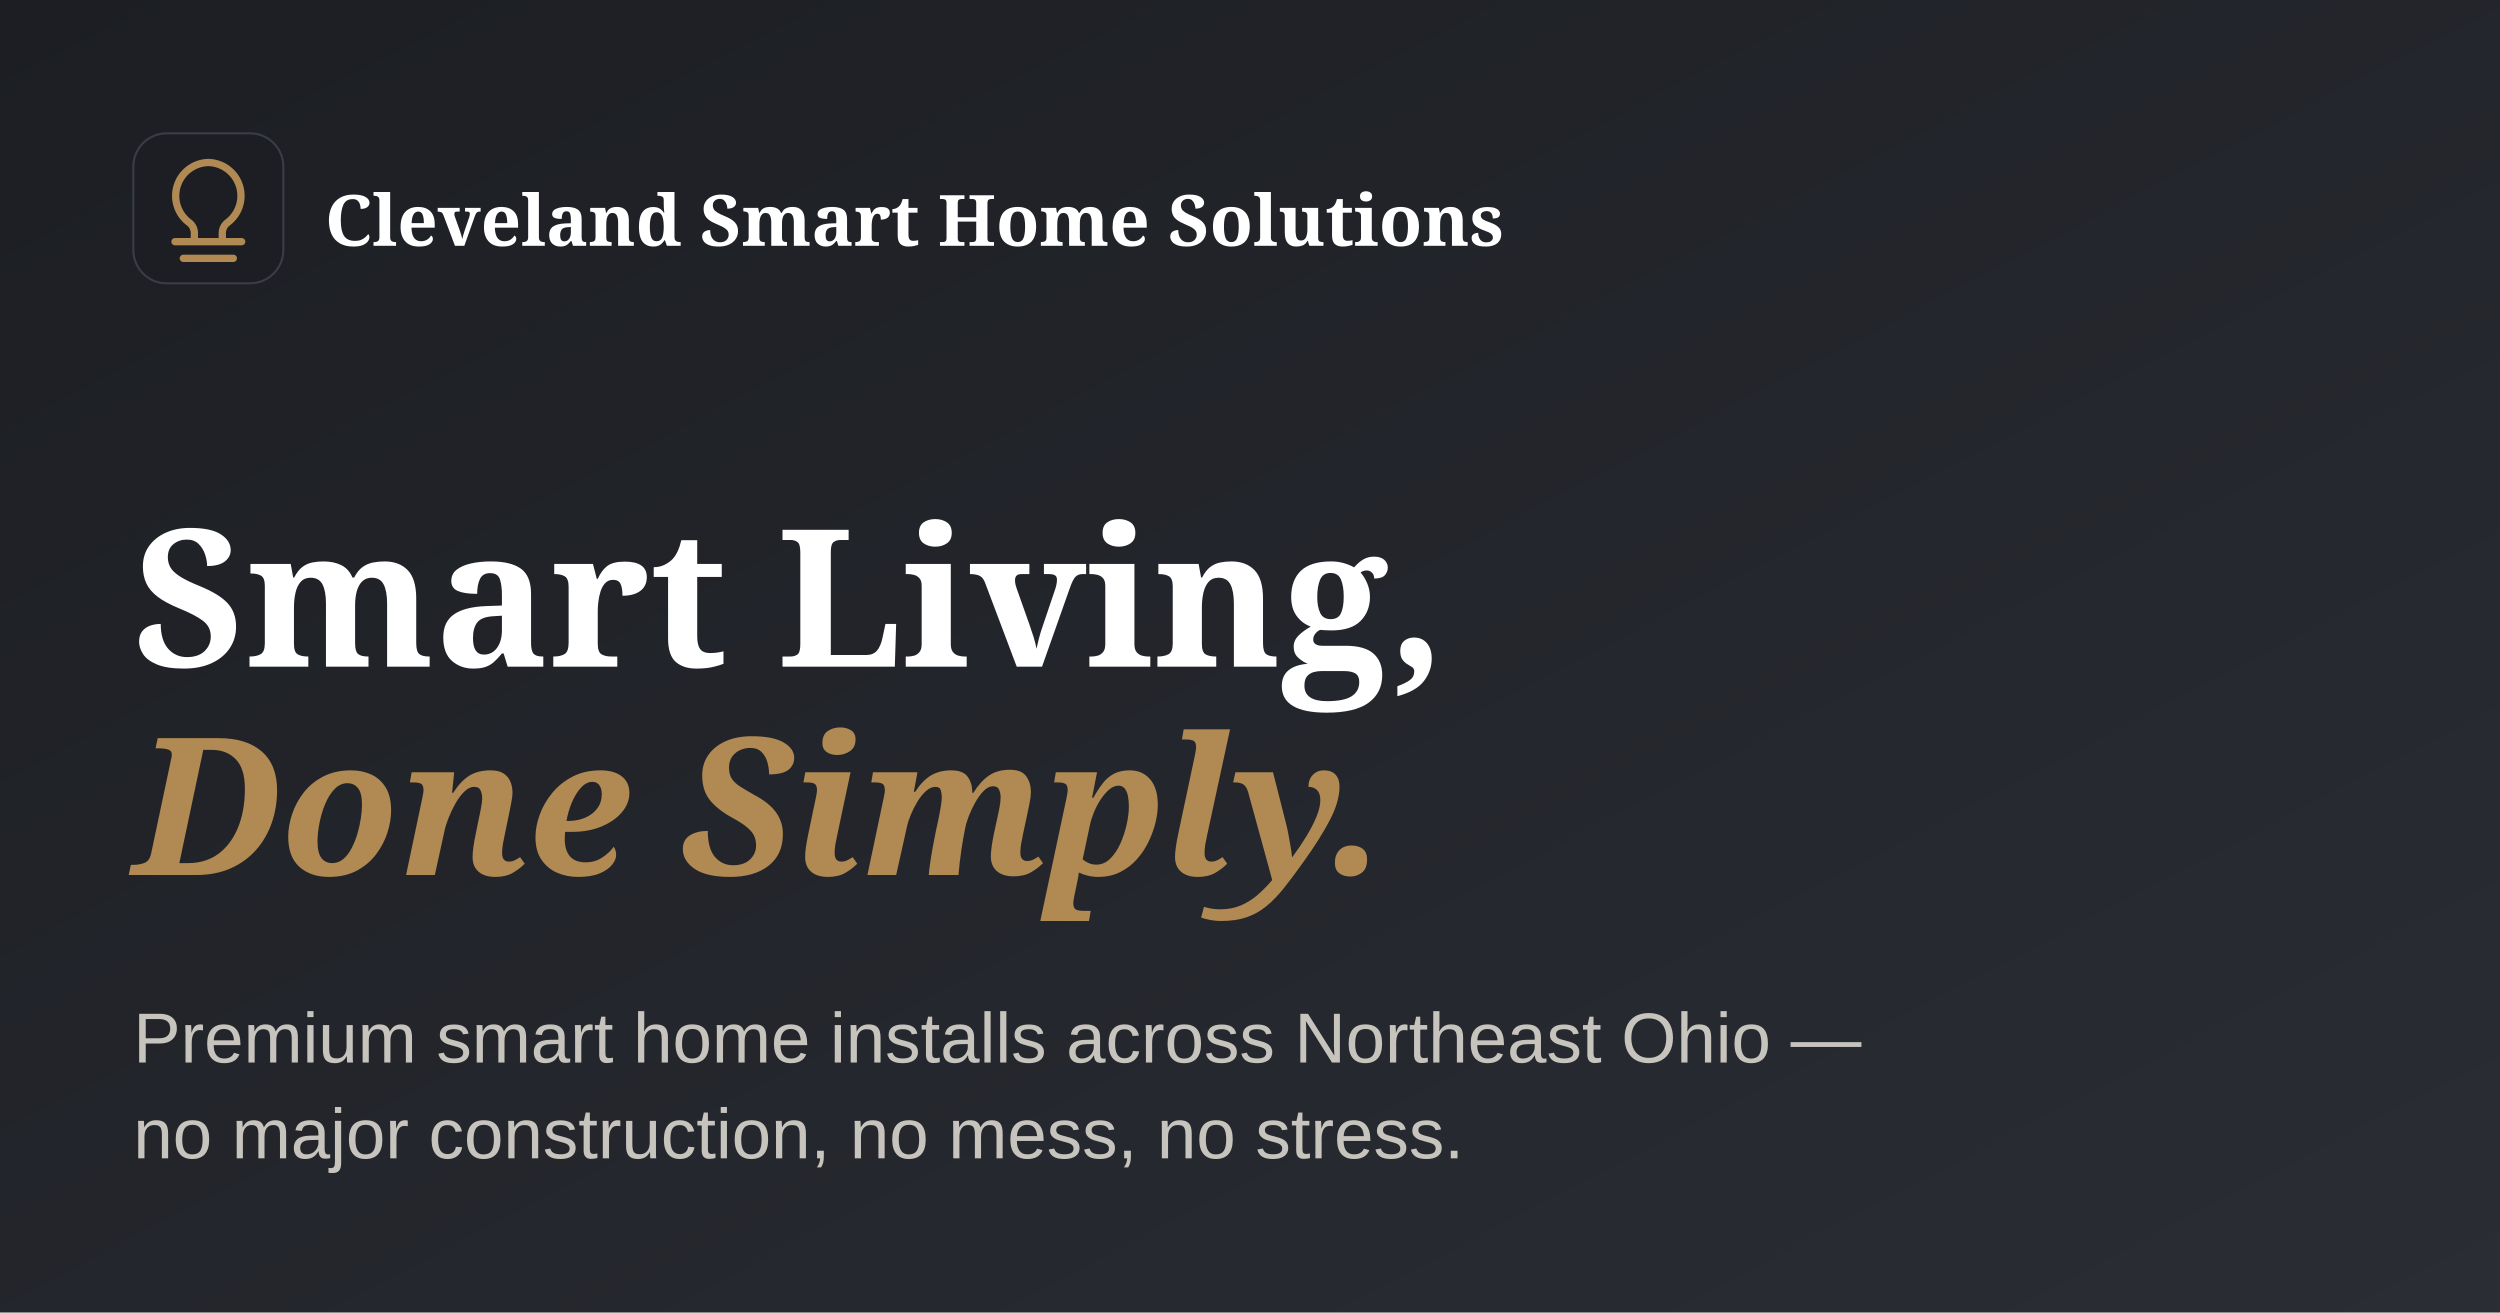
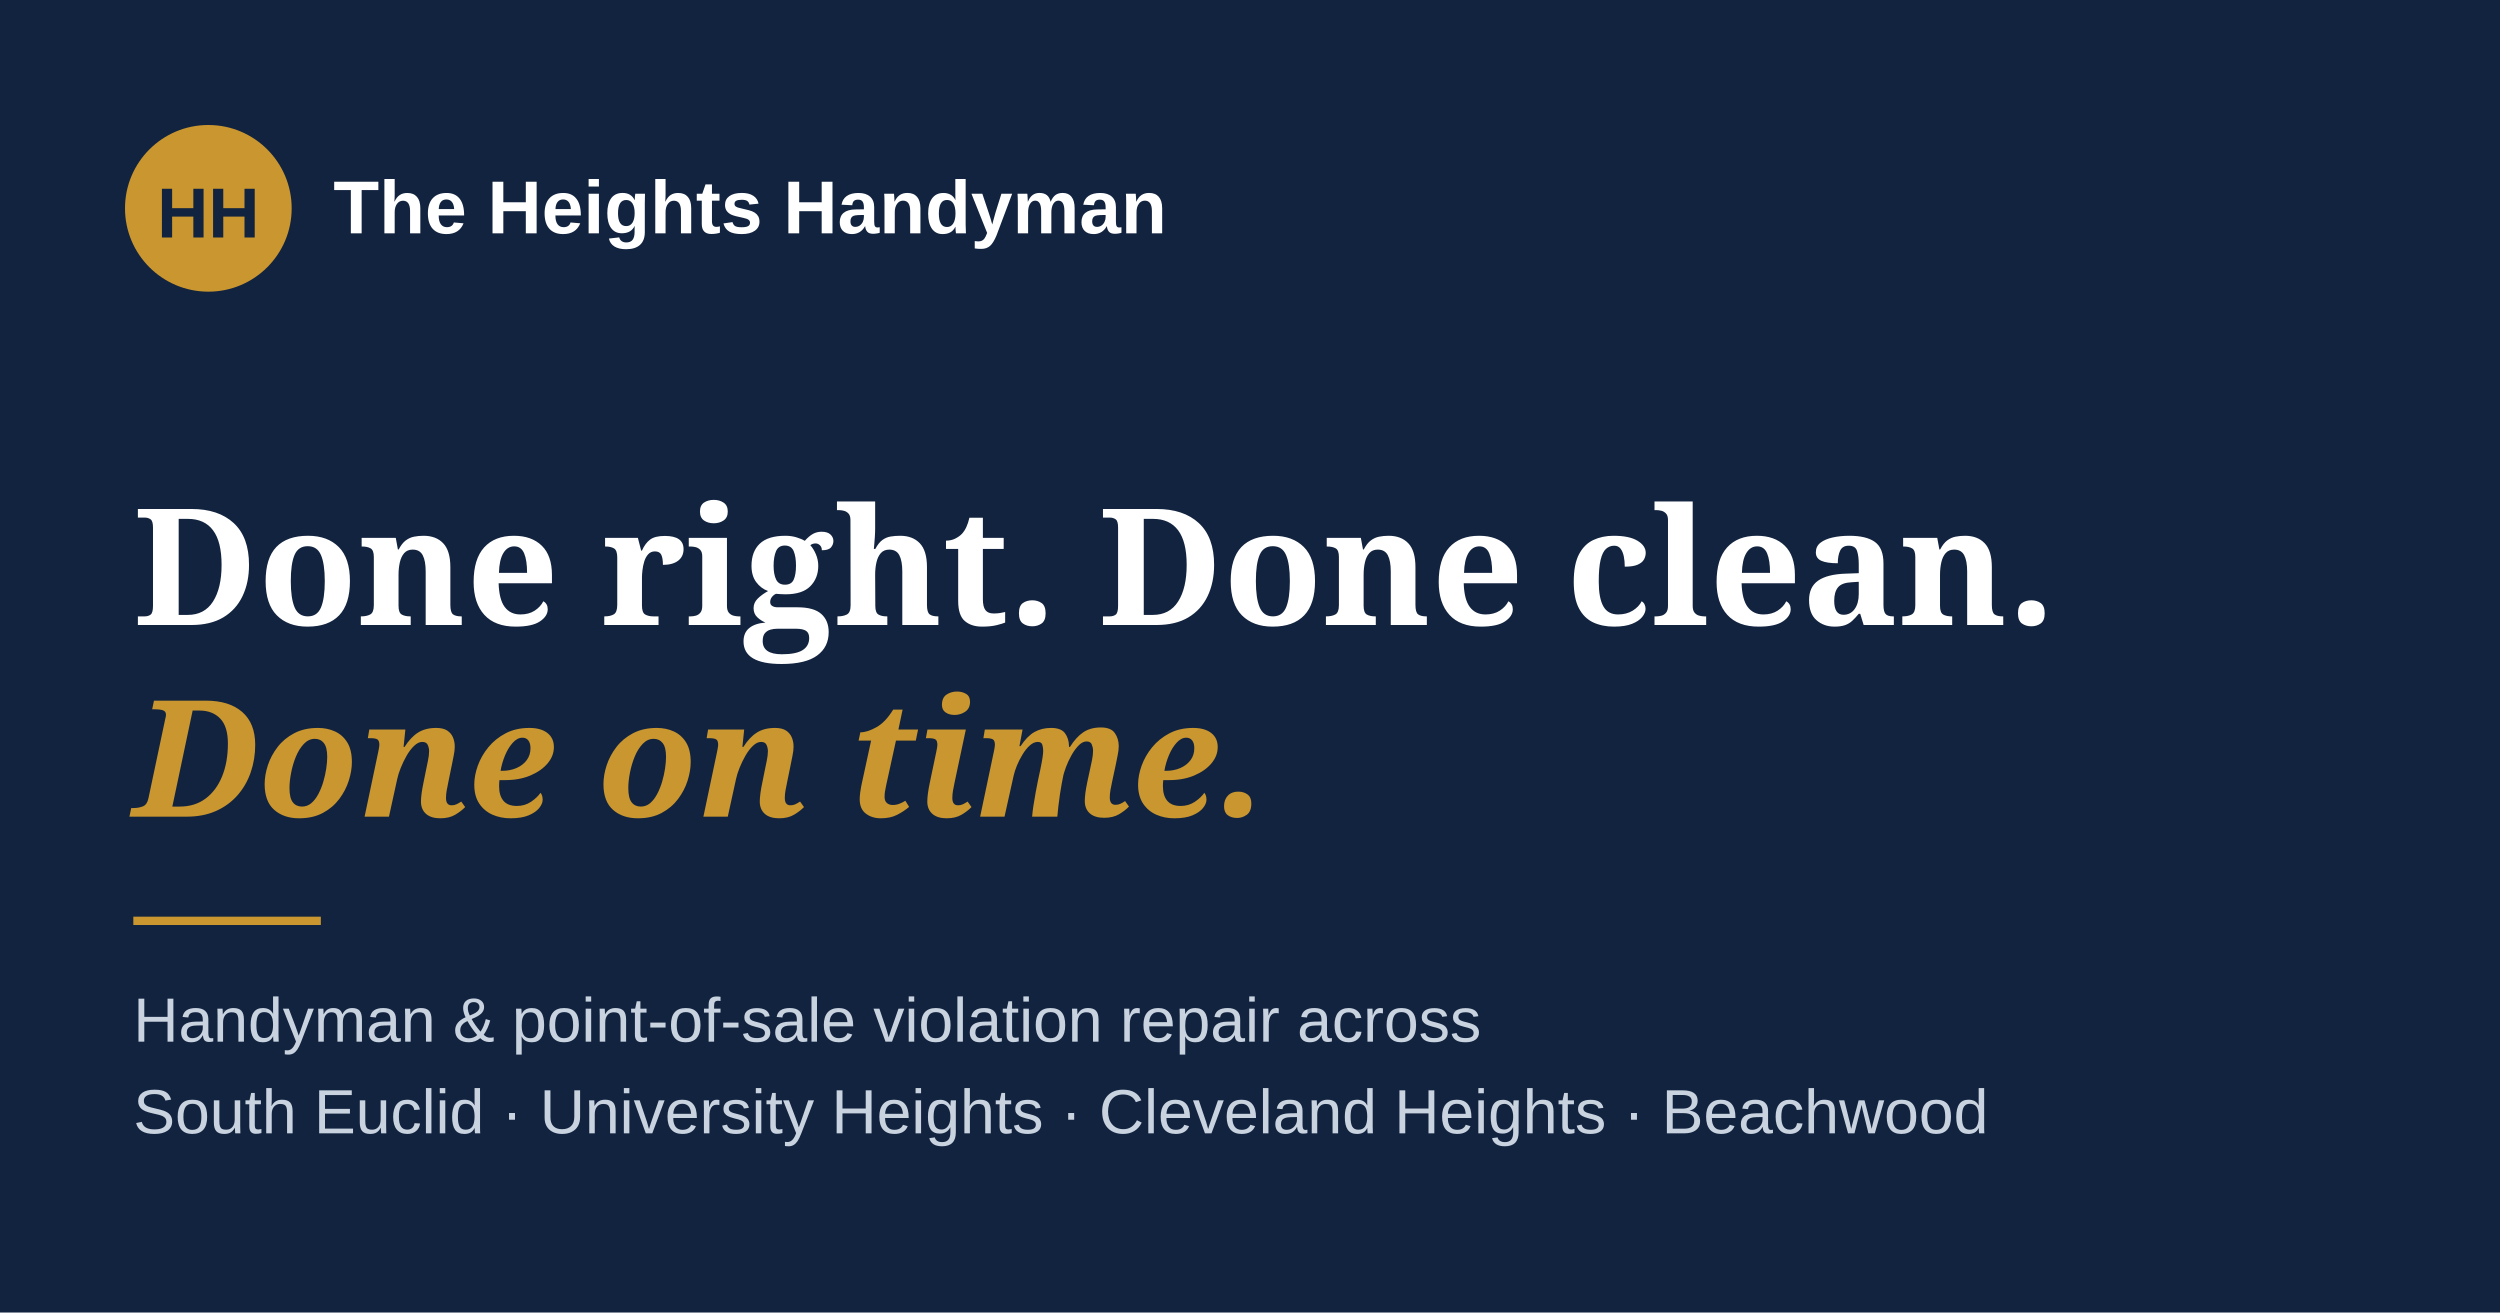
<svg xmlns="http://www.w3.org/2000/svg" viewBox="0 0 1200 630" width="1200" height="630">
-   <defs>
-     <linearGradient id="bg" x1="0" y1="0" x2="1" y2="1">
-       <stop offset="0" stop-color="#1c1e23" />
-       <stop offset="1" stop-color="#2a2d34" />
-     </linearGradient>
-   </defs>
-   <rect width="1200" height="630" fill="url(#bg)" />
-   <rect x="64" y="64" width="72" height="72" rx="16" fill="#1c1e23" stroke="#3a3d44" />
-   <path d="M84 116h32M88 124h24M100 78a16 16 0 0 0-9 29c1.4 1.1 2.3 3 2.3 4.8V116h13.4v-4.2c0-1.8.9-3.7 2.3-4.8A16 16 0 0 0 100 78Z" fill="none" stroke="#b08a52" stroke-width="3.5" stroke-linecap="round" stroke-linejoin="round" />
-   <text x="156" y="118" font-family="Georgia, serif" font-size="34" fill="#ffffff" font-weight="600">Cleveland Smart Home Solutions</text>
-   <text x="64" y="320" font-family="Georgia, serif" font-size="92" fill="#ffffff" font-weight="600">Smart Living,</text>
-   <text x="64" y="420" font-family="Georgia, serif" font-size="92" fill="#b08a52" font-weight="600" font-style="italic">Done Simply.</text>
-   <text x="64" y="510" font-family="Arial, sans-serif" font-size="34" fill="#c7c4bd">Premium smart home installs across Northeast Ohio —</text>
-   <text x="64" y="556" font-family="Arial, sans-serif" font-size="34" fill="#c7c4bd">no major construction, no mess, no stress.</text>
+   <rect width="1200" height="630" fill="#12233F" />
+   <circle cx="100" cy="100" r="40" fill="#C9962F" />
+   <text x="100" y="114" text-anchor="middle" font-family="'Manrope', Arial, sans-serif" font-size="34" font-weight="800" fill="#12233F">HH</text>
+   <text x="160" y="112" font-family="'Manrope', Arial, sans-serif" font-size="36" fill="#ffffff" font-weight="800">The Heights Handyman</text>
+   <text x="64" y="300" font-family="Georgia, serif" font-size="78" fill="#ffffff" font-weight="600">Done right. Done clean.</text>
+   <text x="64" y="392" font-family="Georgia, serif" font-size="78" fill="#C9962F" font-weight="600" font-style="italic">Done on time.</text>
+   <rect x="64" y="440" width="90" height="4" fill="#C9962F" />
+   <text x="64" y="500" font-family="Arial, sans-serif" font-size="30" fill="#c9d3e0">Handyman &amp; point-of-sale violation repair across</text>
+   <text x="64" y="544" font-family="Arial, sans-serif" font-size="30" fill="#c9d3e0">South Euclid · University Heights · Cleveland Heights · Beachwood</text>
</svg>
